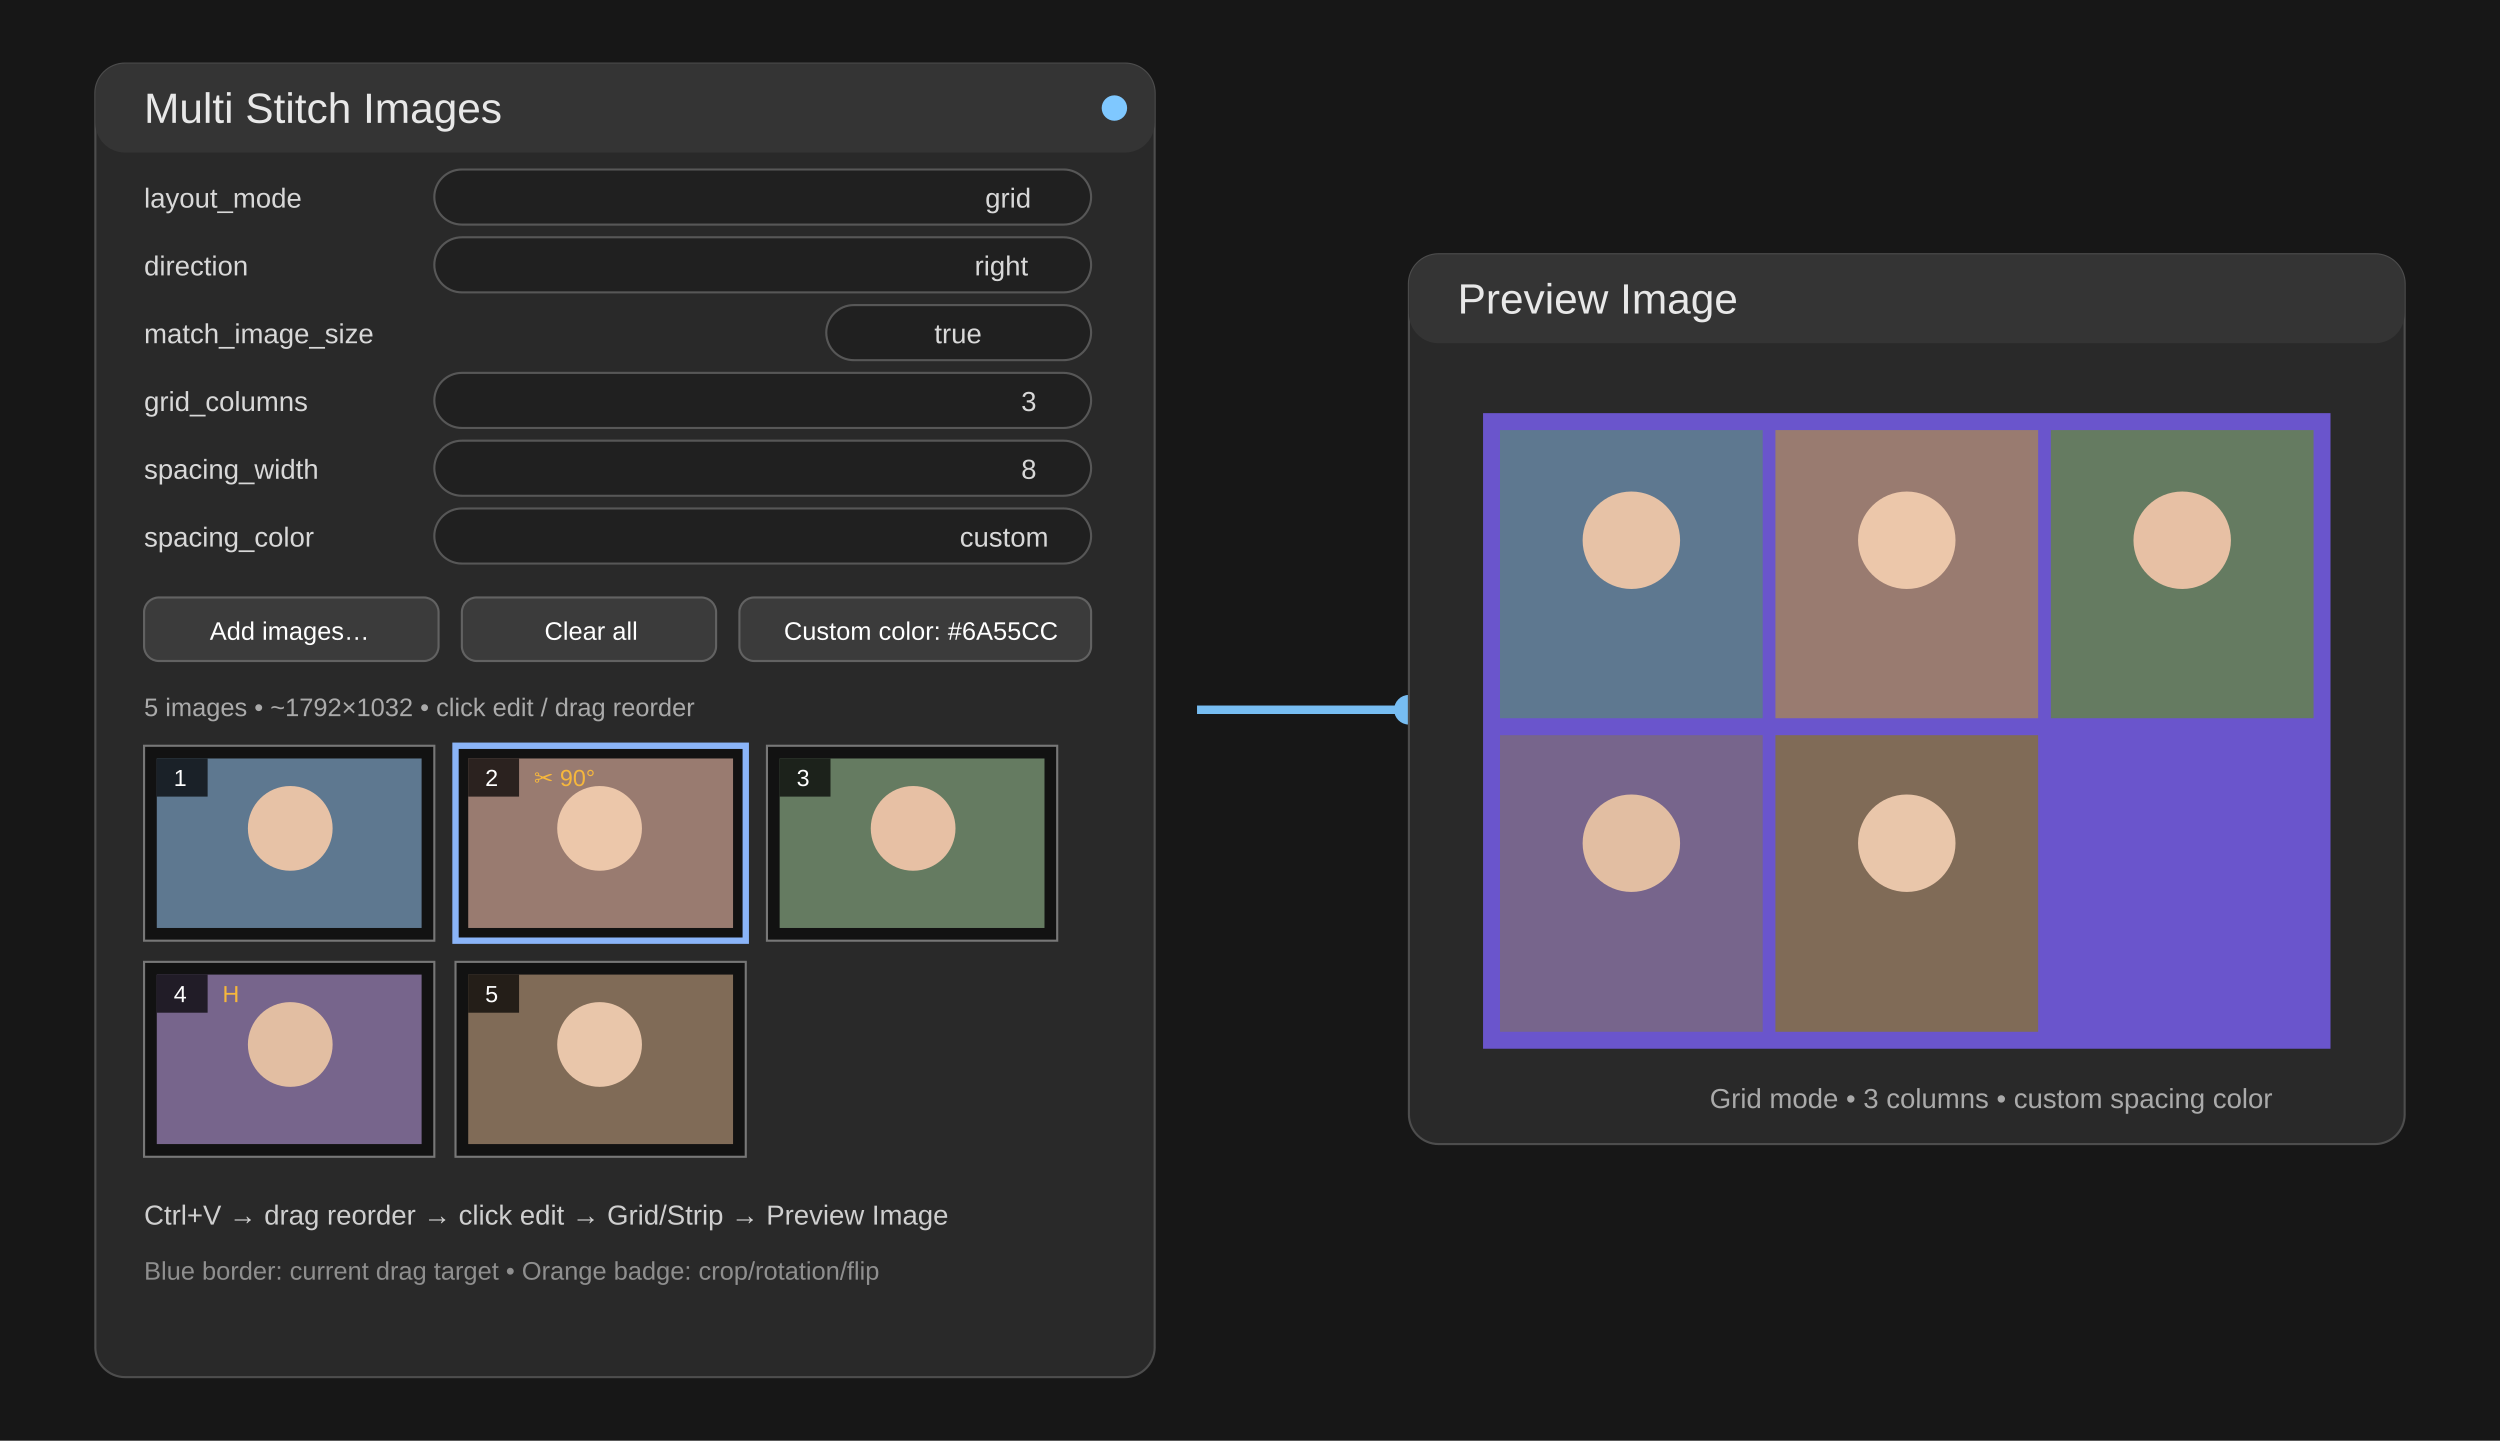
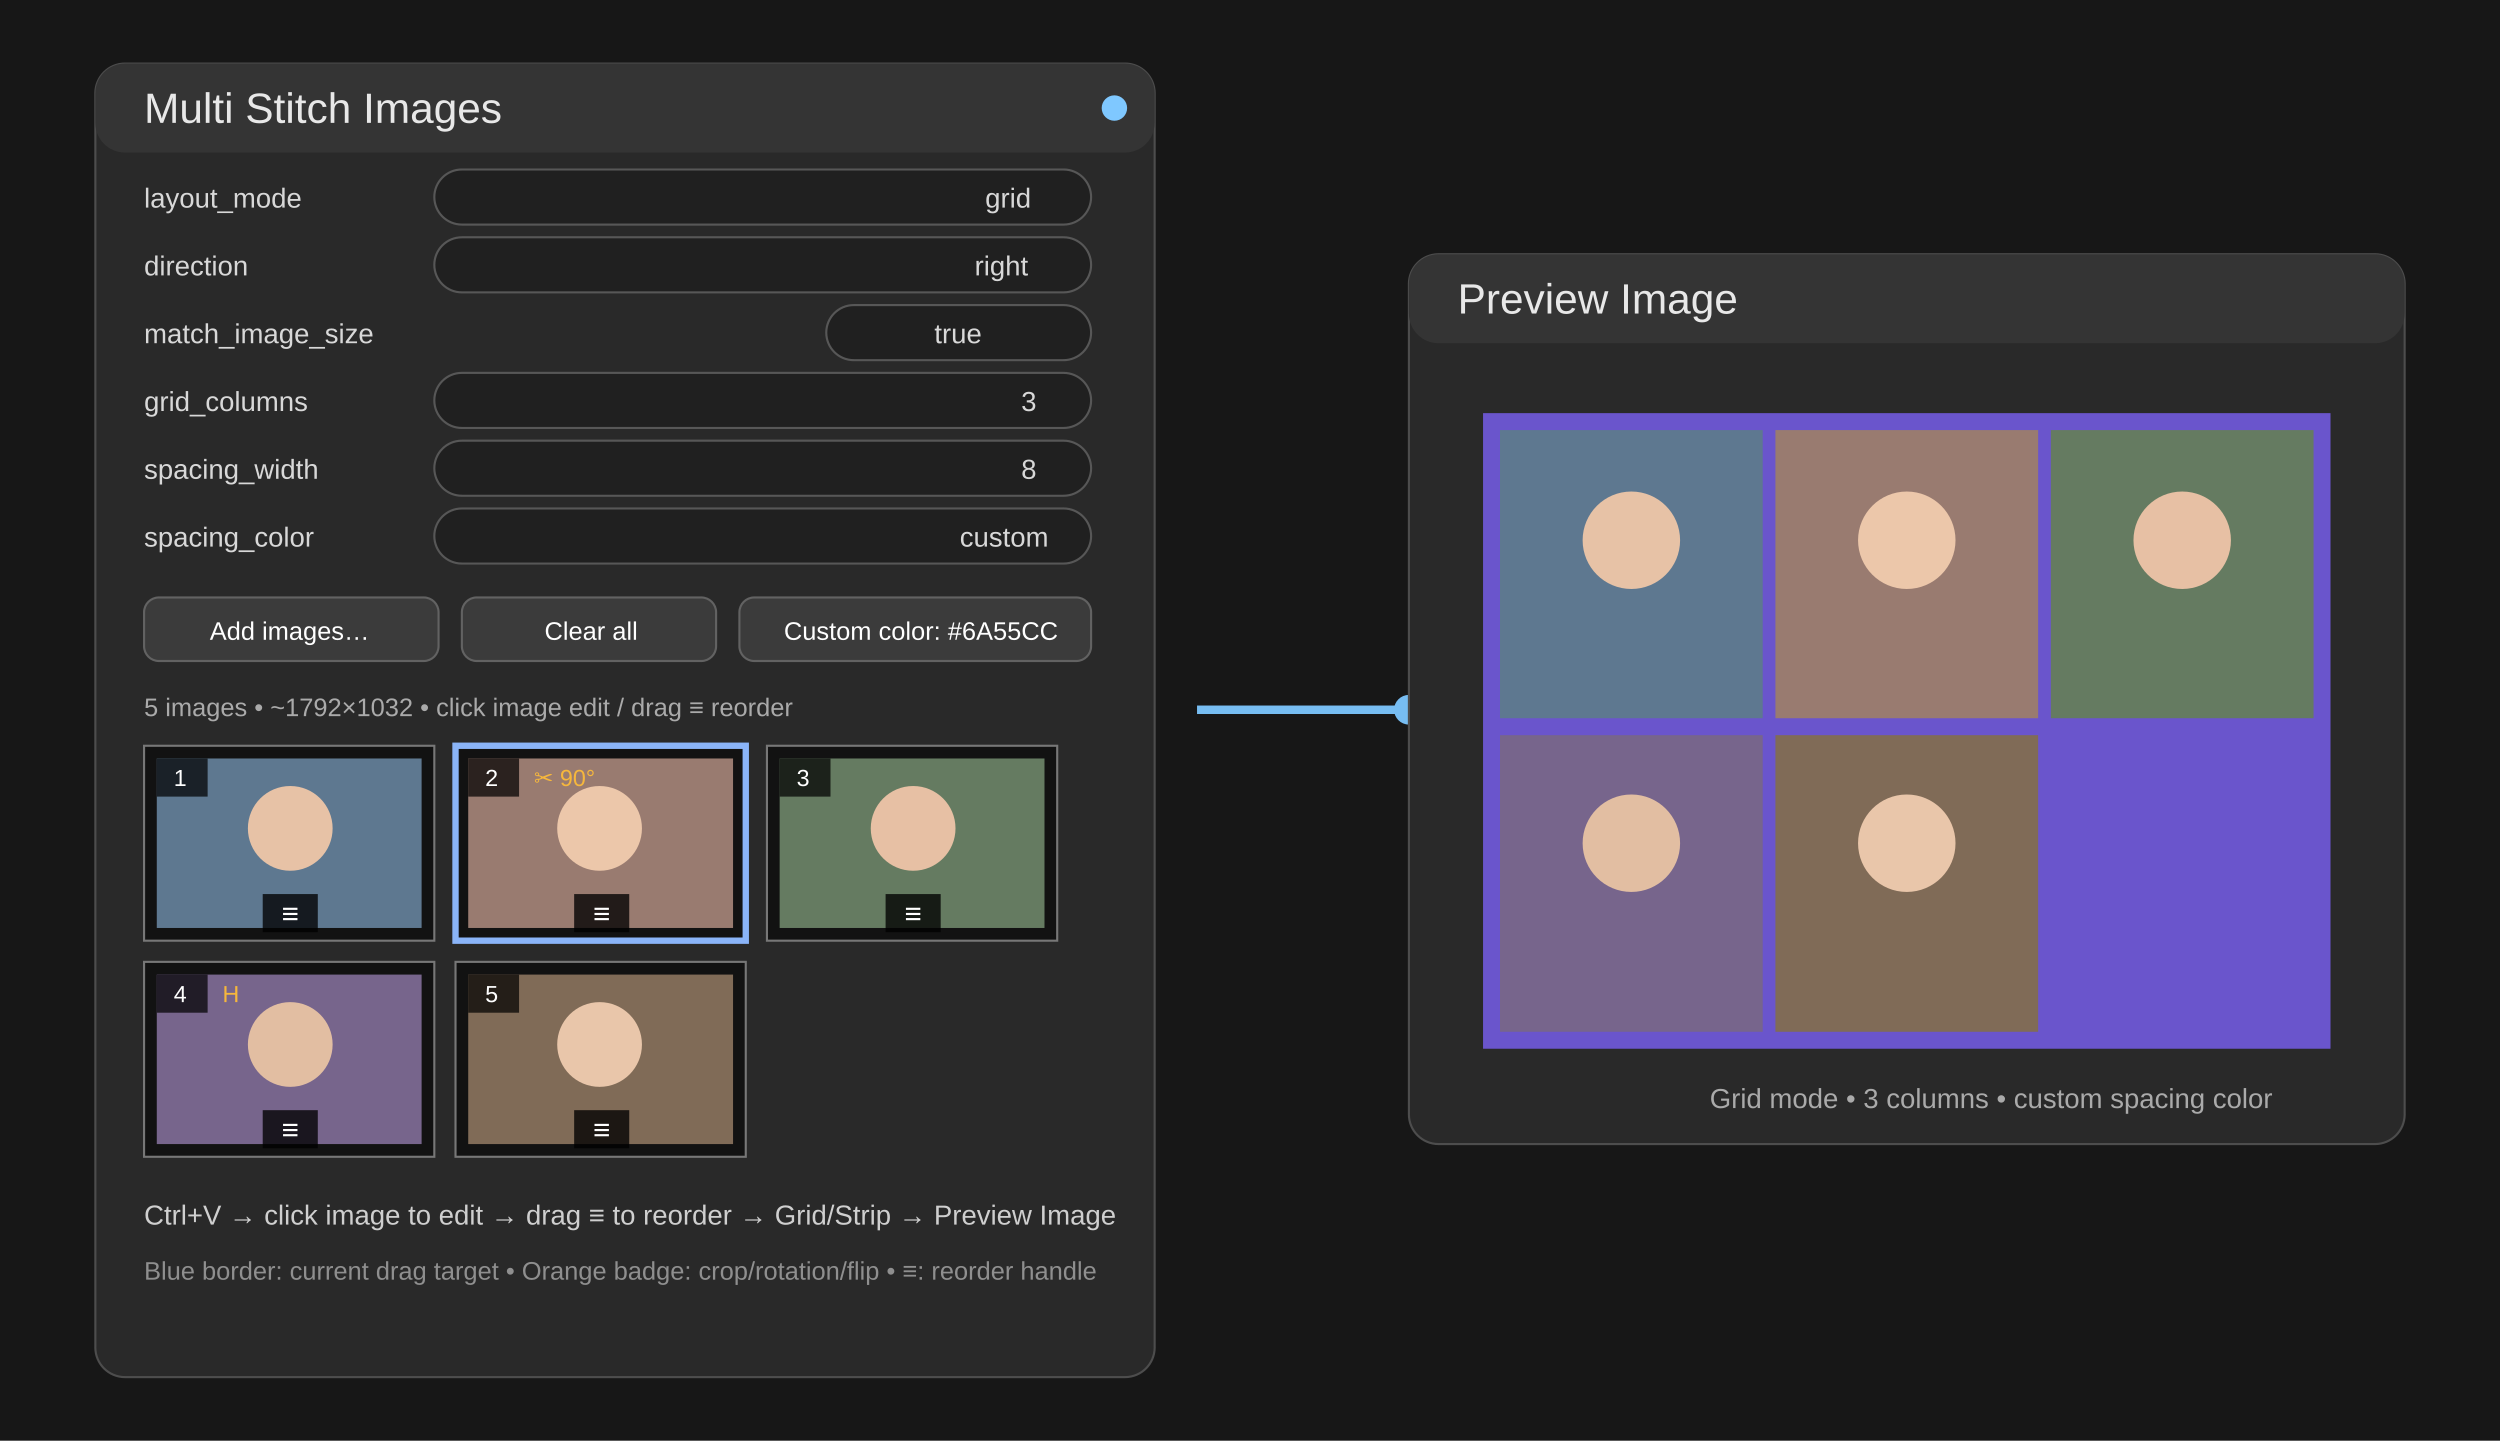
<svg xmlns="http://www.w3.org/2000/svg" width="1180" height="680" viewBox="0 0 1180 680">
  <rect width="1180" height="680" fill="#171717" />
  <rect x="45" y="30" width="500" height="620" rx="14" fill="#292929" stroke="#4d4d4d" />
  <rect x="45" y="30" width="500" height="42" rx="14" fill="#343434" />
  <text x="68" y="58" font-family="Segoe UI,Arial" font-size="20" fill="#e8e8e8">Multi Stitch Images</text>
  <circle cx="526" cy="51" r="6" fill="#7fc8ff" />
  <g font-family="Segoe UI,Arial" font-size="13" fill="#d8d8d8">
    <text x="68" y="98">layout_mode</text>
    <rect x="205" y="80" width="310" height="26" rx="13" fill="#202020" stroke="#575757" />
    <text x="465" y="98">grid</text>
    <text x="68" y="130">direction</text>
    <rect x="205" y="112" width="310" height="26" rx="13" fill="#202020" stroke="#575757" />
    <text x="460" y="130">right</text>
    <text x="68" y="162">match_image_size</text>
    <rect x="390" y="144" width="125" height="26" rx="13" fill="#202020" stroke="#575757" />
    <text x="441" y="162">true</text>
    <text x="68" y="194">grid_columns</text>
    <rect x="205" y="176" width="310" height="26" rx="13" fill="#202020" stroke="#575757" />
    <text x="482" y="194">3</text>
    <text x="68" y="226">spacing_width</text>
    <rect x="205" y="208" width="310" height="26" rx="13" fill="#202020" stroke="#575757" />
    <text x="482" y="226">8</text>
    <text x="68" y="258">spacing_color</text>
    <rect x="205" y="240" width="310" height="26" rx="13" fill="#202020" stroke="#575757" />
    <text x="453" y="258">custom</text>
  </g>
  <rect x="68" y="282" width="139" height="30" rx="7" fill="#3b3b3b" stroke="#626262" />
  <text x="99" y="302" font-family="Segoe UI,Arial" font-size="12" fill="#fff">Add images…</text>
  <rect x="218" y="282" width="120" height="30" rx="7" fill="#3b3b3b" stroke="#626262" />
  <text x="257" y="302" font-family="Segoe UI,Arial" font-size="12" fill="#fff">Clear all</text>
  <rect x="349" y="282" width="166" height="30" rx="7" fill="#3b3b3b" stroke="#626262" />
  <text x="370" y="302" font-family="Segoe UI,Arial" font-size="12" fill="#fff">Custom color: #6A55CC</text>
-   <text x="68" y="338" font-family="Segoe UI,Arial" font-size="12" fill="#aaa">5 images • ~1792×1032 • click edit / drag reorder</text>
+   <text x="68" y="338" font-family="Segoe UI,Arial" font-size="12" fill="#aaa">5 images • ~1792×1032 • click image edit / drag ≡ reorder</text>
  <g font-family="Segoe UI,Arial" font-size="11">
    <rect x="68" y="352" width="137" height="92" fill="#121212" stroke="#777" />
    <rect x="74" y="358" width="125" height="80" fill="#5e7890" />
    <circle cx="137" cy="391" r="20" fill="#e7c2a6" />
    <rect x="74" y="358" width="24" height="18" fill="#000" opacity=".72" />
    <text x="82" y="371" fill="#fff">1</text>
    <rect x="215" y="352" width="137" height="92" fill="#121212" stroke="#8ab4f8" stroke-width="3" />
    <rect x="221" y="358" width="125" height="80" fill="#997b70" />
    <circle cx="283" cy="391" r="20" fill="#ecc7aa" />
    <rect x="221" y="358" width="24" height="18" fill="#000" opacity=".72" />
    <text x="229" y="371" fill="#fff">2</text>
    <text x="252" y="371" fill="#f6b73c">✂ 90°</text>
    <rect x="362" y="352" width="137" height="92" fill="#121212" stroke="#777" />
    <rect x="368" y="358" width="125" height="80" fill="#657b61" />
    <circle cx="431" cy="391" r="20" fill="#e7c0a4" />
    <rect x="368" y="358" width="24" height="18" fill="#000" opacity=".72" />
    <text x="376" y="371" fill="#fff">3</text>
    <rect x="68" y="454" width="137" height="92" fill="#121212" stroke="#777" />
    <rect x="74" y="460" width="125" height="80" fill="#77658c" />
    <circle cx="137" cy="493" r="20" fill="#e2bea2" />
    <rect x="74" y="460" width="24" height="18" fill="#000" opacity=".72" />
    <text x="82" y="473" fill="#fff">4</text>
    <text x="105" y="473" fill="#f6b73c">H</text>
    <rect x="215" y="454" width="137" height="92" fill="#121212" stroke="#777" />
    <rect x="221" y="460" width="125" height="80" fill="#806b57" />
    <circle cx="283" cy="493" r="20" fill="#e9c6aa" />
    <rect x="221" y="460" width="24" height="18" fill="#000" opacity=".72" />
    <text x="229" y="473" fill="#fff">5</text>
+     <g fill="#000" opacity=".78">
+       <rect x="124" y="422" width="26" height="18" />
+       <rect x="271" y="422" width="26" height="18" />
+       <rect x="418" y="422" width="26" height="18" />
+       <rect x="124" y="524" width="26" height="18" />
+       <rect x="271" y="524" width="26" height="18" />
+     </g>
+     <g fill="#fff" text-anchor="middle" font-size="14">
+       <text x="137" y="436">≡</text>
+       <text x="284" y="436">≡</text>
+       <text x="431" y="436">≡</text>
+       <text x="137" y="538">≡</text>
+       <text x="284" y="538">≡</text>
+     </g>
  </g>
-   <text x="68" y="578" font-family="Segoe UI,Arial" font-size="13" fill="#cfcfcf">Ctrl+V → drag reorder → click edit → Grid/Strip → Preview Image</text>
-   <text x="68" y="604" font-family="Segoe UI,Arial" font-size="12" fill="#8f8f8f">Blue border: current drag target • Orange badge: crop/rotation/flip</text>
+   <text x="68" y="578" font-family="Segoe UI,Arial" font-size="13" fill="#cfcfcf">Ctrl+V → click image to edit → drag ≡ to reorder → Grid/Strip → Preview Image</text>
+   <text x="68" y="604" font-family="Segoe UI,Arial" font-size="12" fill="#8f8f8f">Blue border: current drag target • Orange badge: crop/rotation/flip • ≡: reorder handle</text>
  <path d="M565 335 C615 335 625 335 665 335" stroke="#77bdf2" stroke-width="4" fill="none" />
  <circle cx="665" cy="335" r="7" fill="#77bdf2" />
  <rect x="665" y="120" width="470" height="420" rx="14" fill="#292929" stroke="#4d4d4d" />
  <rect x="665" y="120" width="470" height="42" rx="14" fill="#343434" />
  <text x="688" y="148" font-family="Segoe UI,Arial" font-size="20" fill="#e8e8e8">Preview Image</text>
  <rect x="700" y="195" width="400" height="300" fill="#6A55CC" />
  <g>
    <rect x="708" y="203" width="124" height="136" fill="#5e7890" />
    <circle cx="770" cy="255" r="23" fill="#e7c2a6" />
    <rect x="838" y="203" width="124" height="136" fill="#997b70" />
    <circle cx="900" cy="255" r="23" fill="#ecc7aa" />
    <rect x="968" y="203" width="124" height="136" fill="#657b61" />
    <circle cx="1030" cy="255" r="23" fill="#e7c0a4" />
    <rect x="708" y="347" width="124" height="140" fill="#77658c" />
    <circle cx="770" cy="398" r="23" fill="#e2bea2" />
    <rect x="838" y="347" width="124" height="140" fill="#806b57" />
    <circle cx="900" cy="398" r="23" fill="#e9c6aa" />
  </g>
  <text x="807" y="523" font-family="Segoe UI,Arial" font-size="13" fill="#aaa">Grid mode • 3 columns • custom spacing color</text>
</svg>
